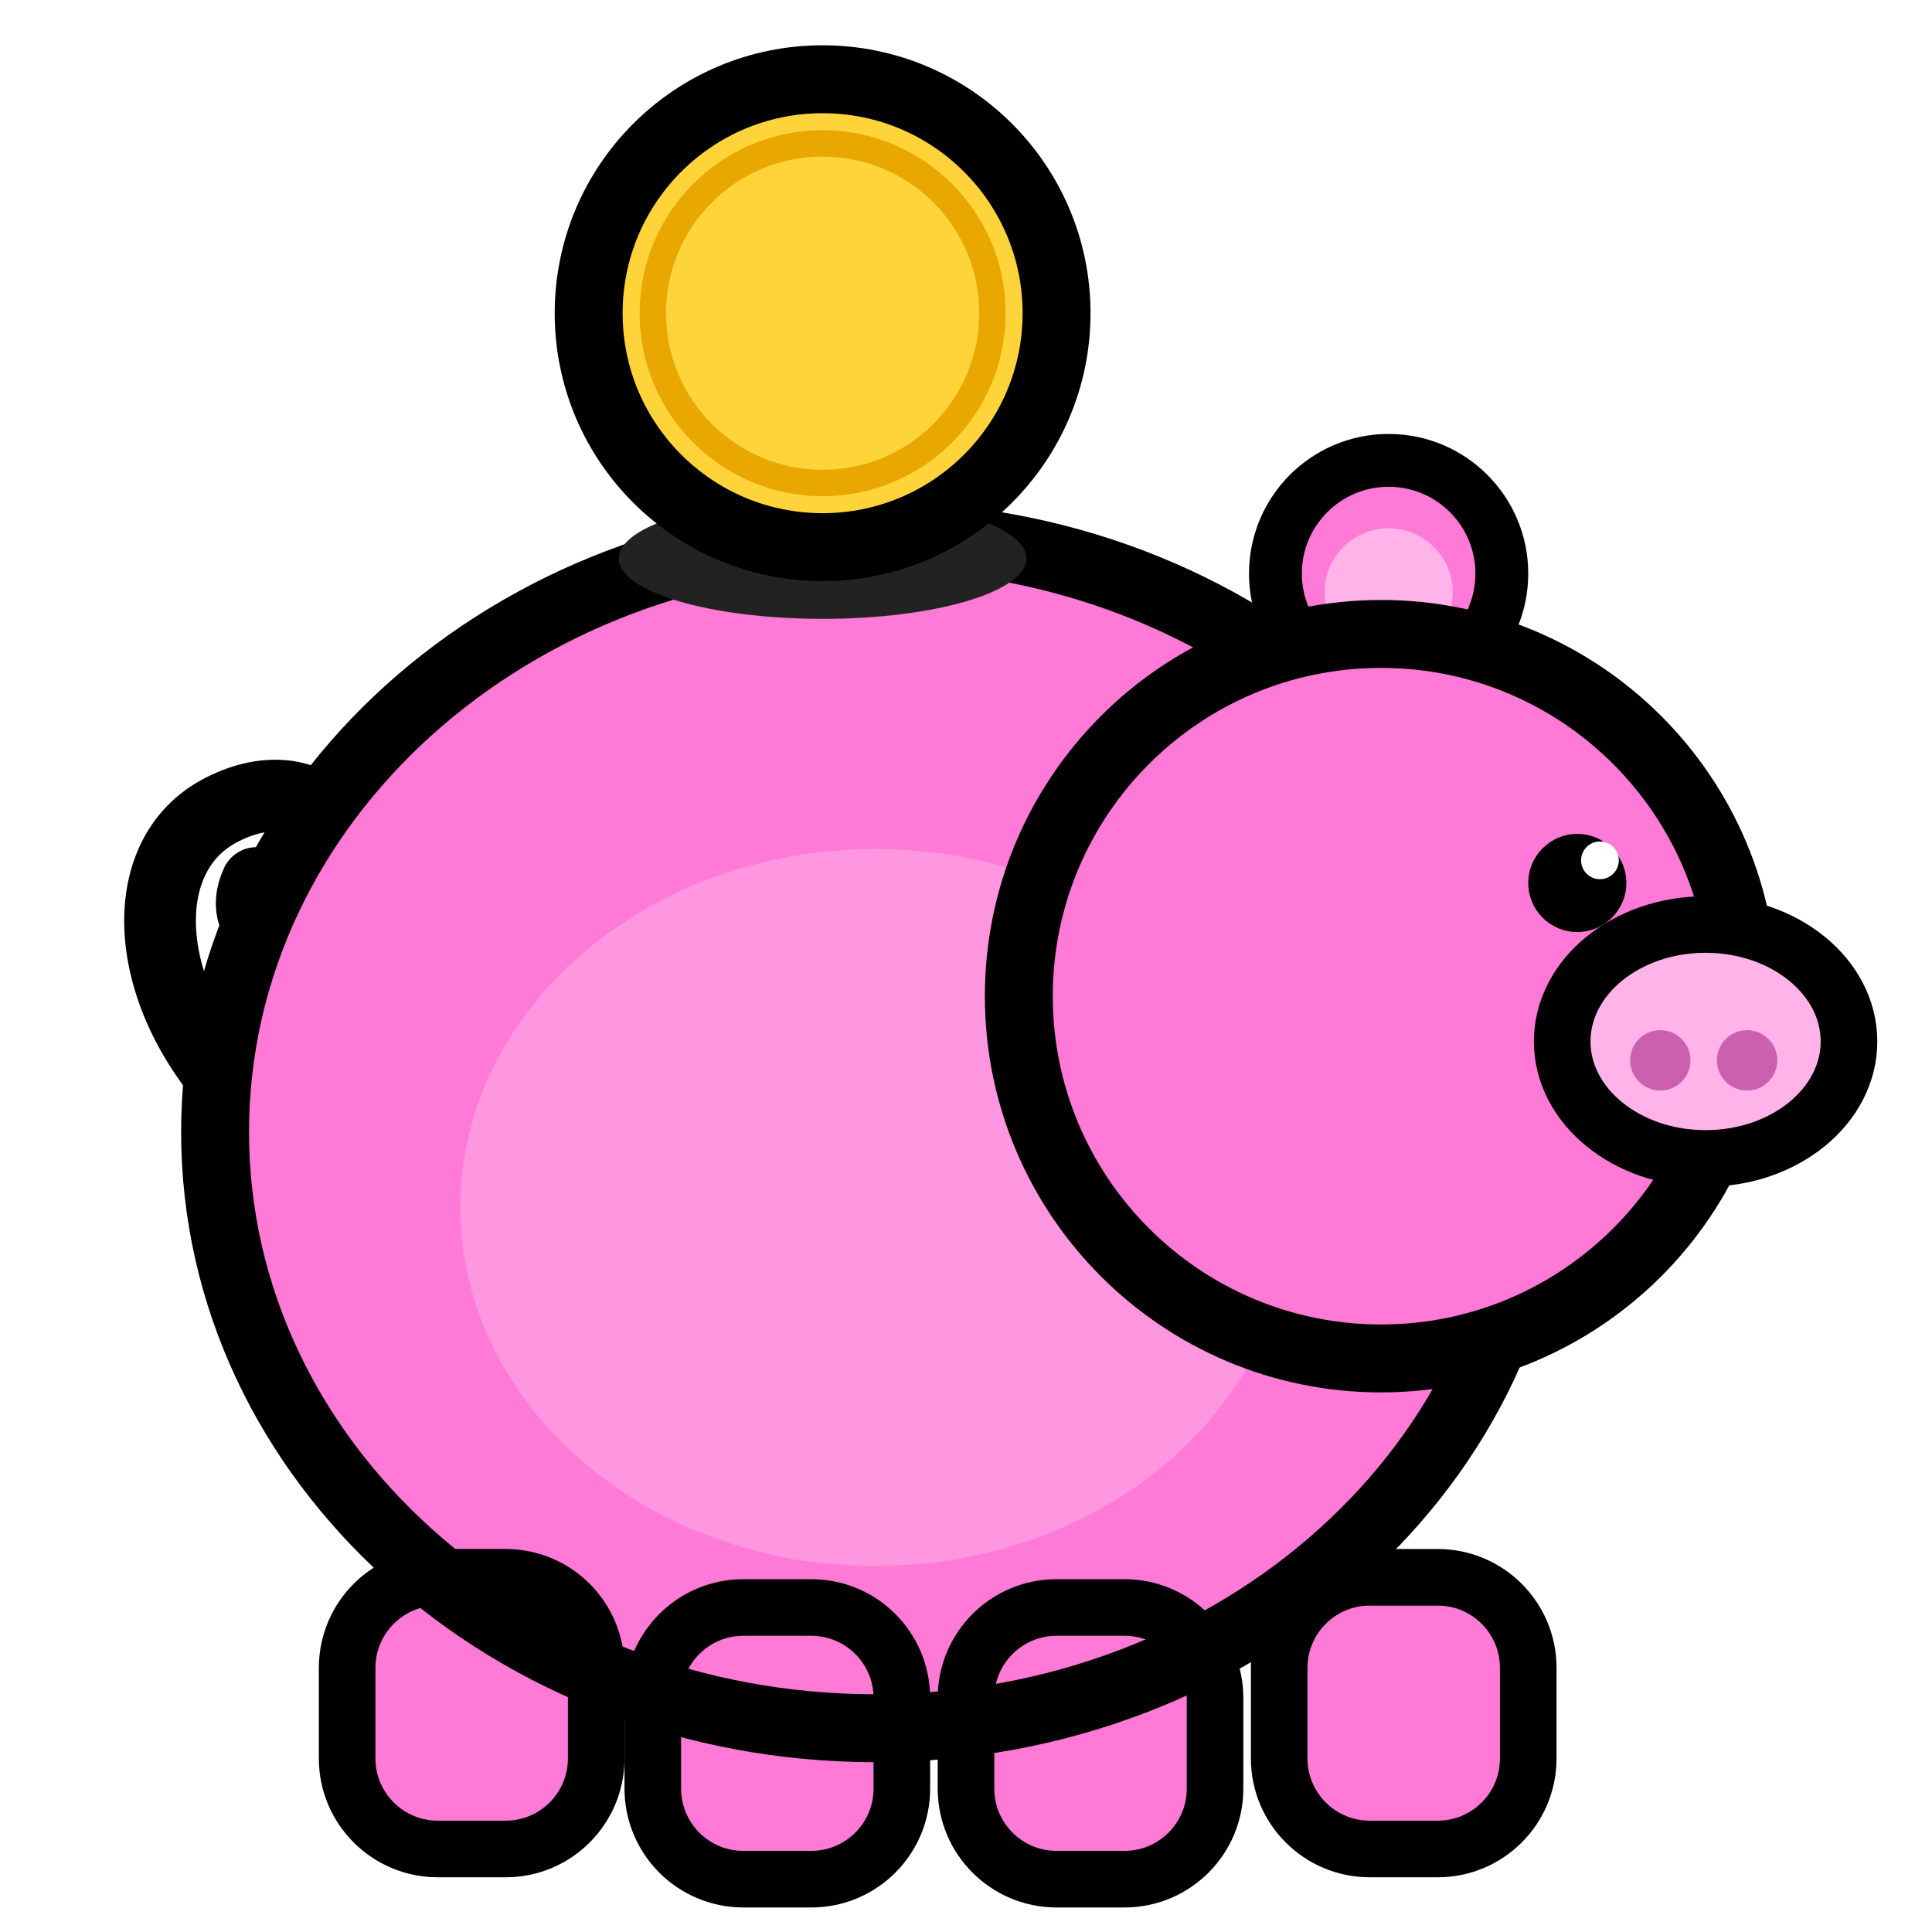
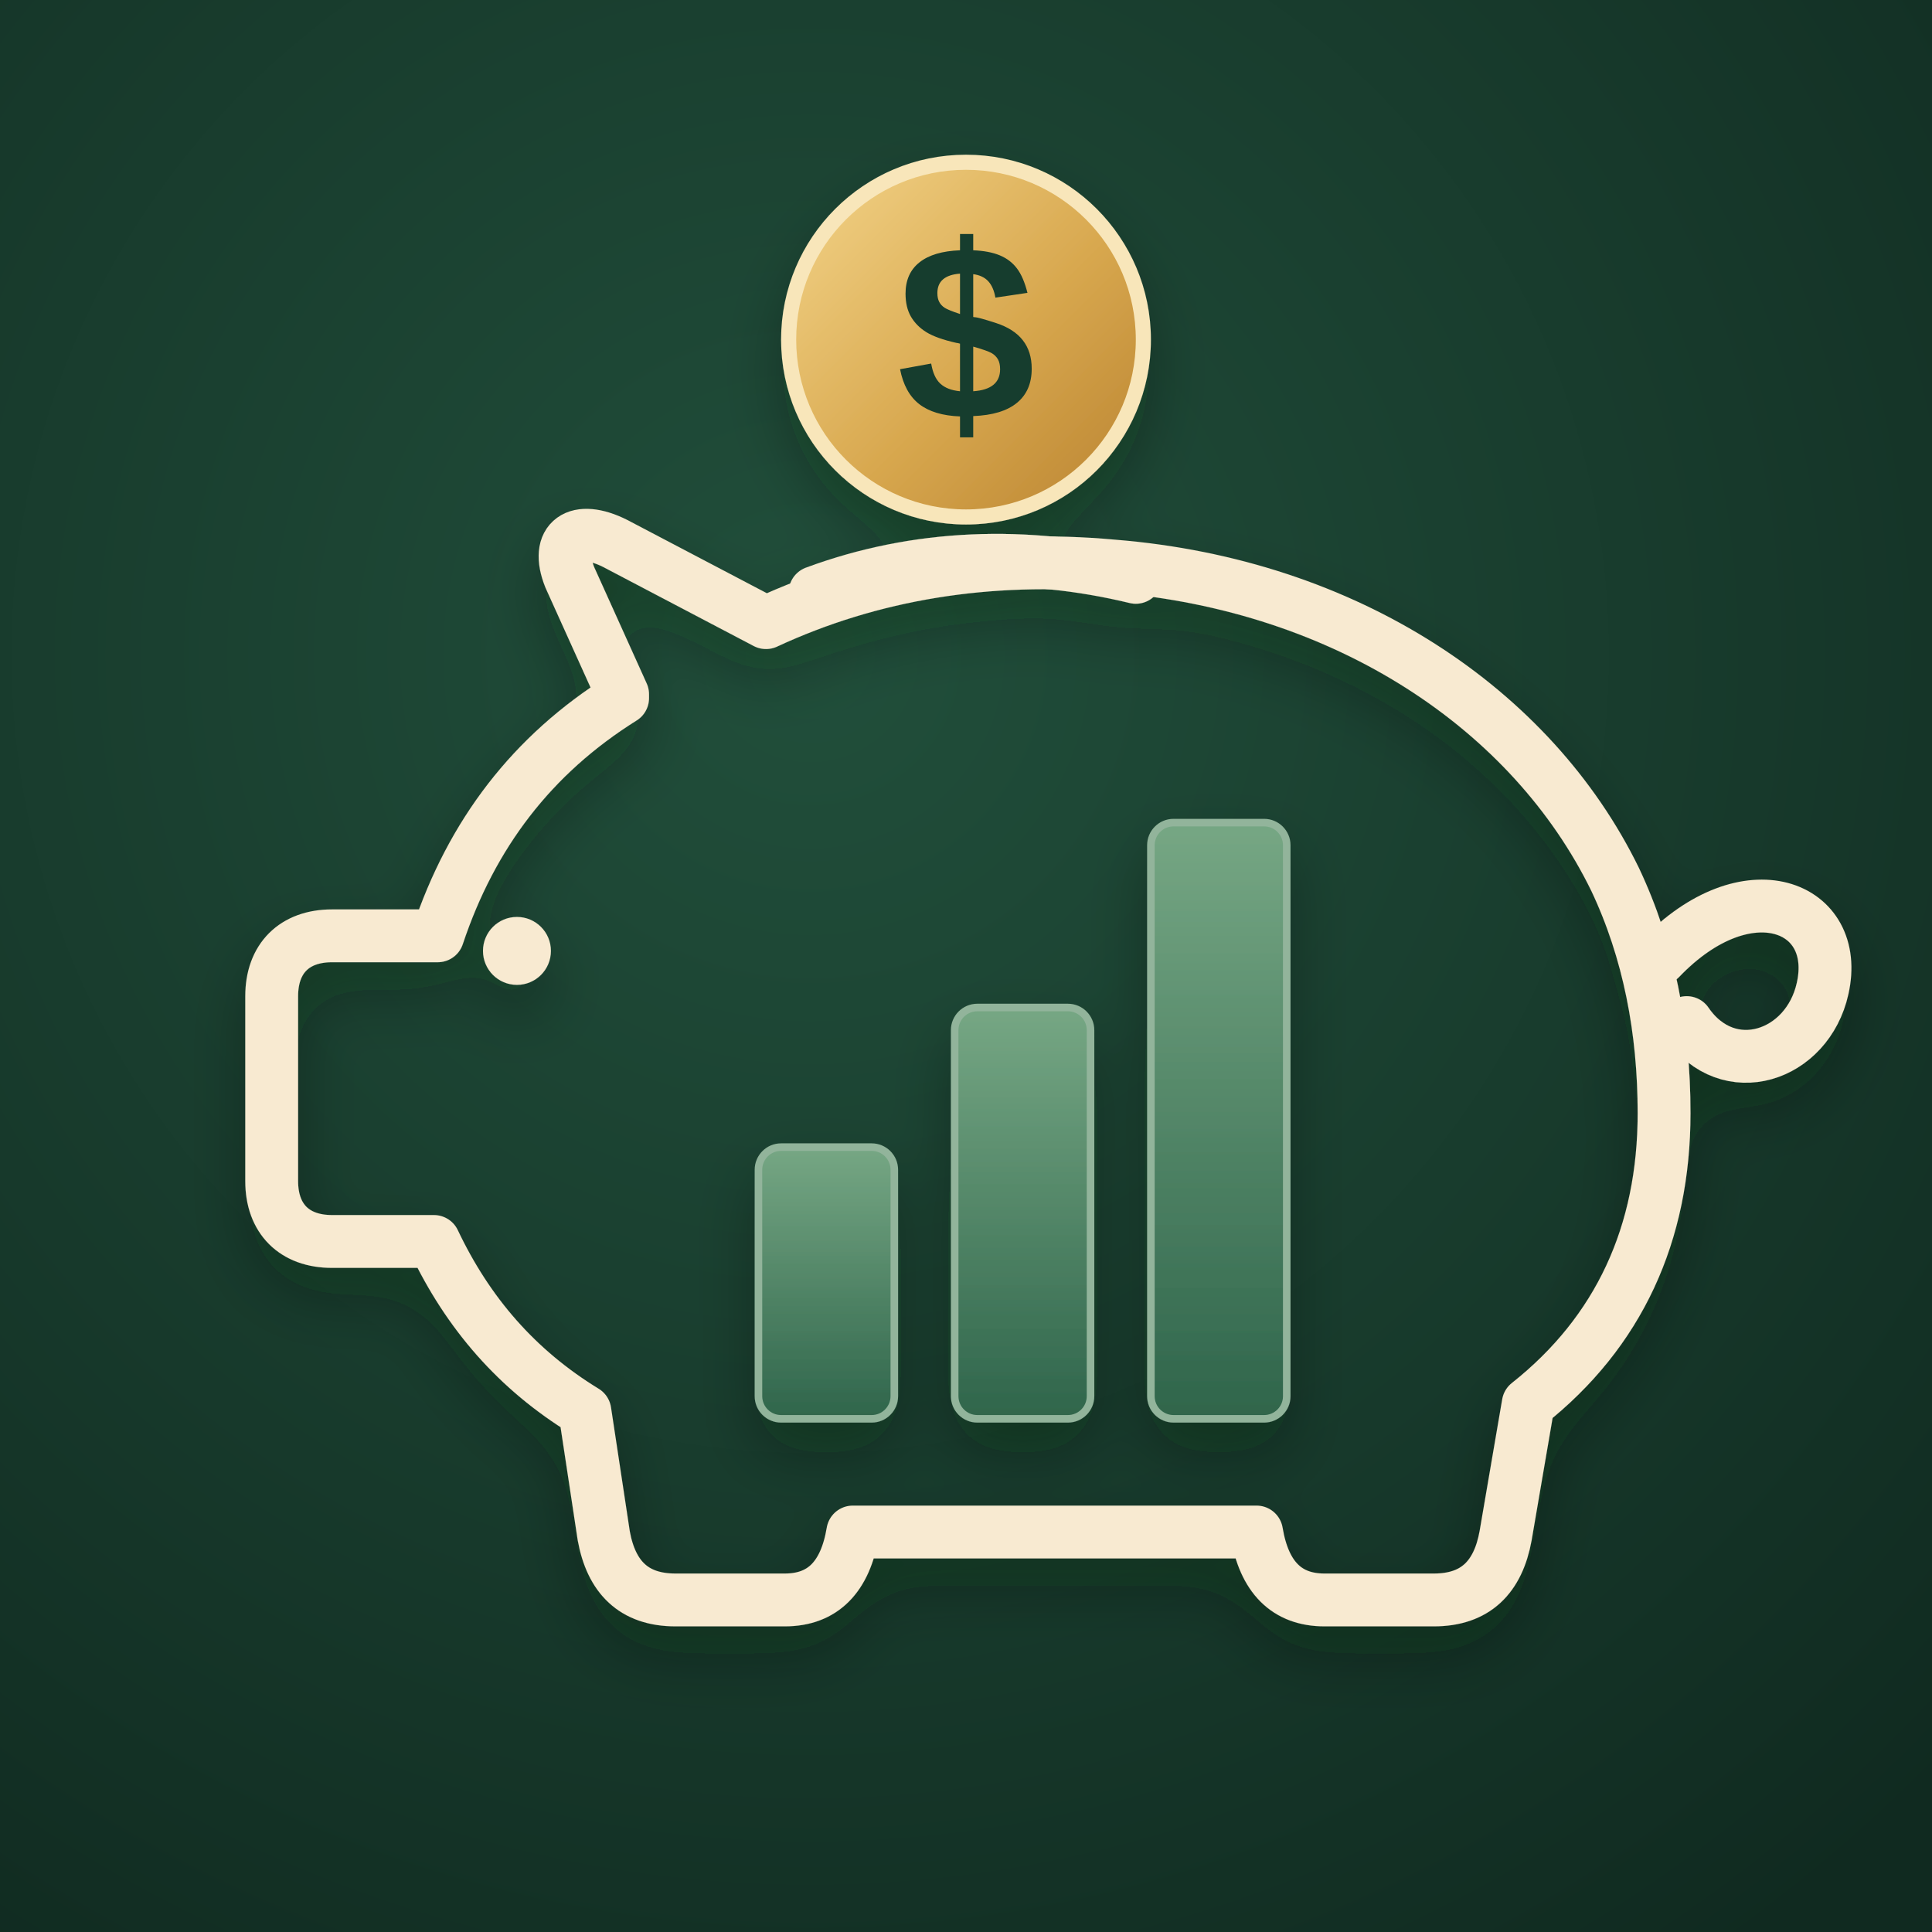
<svg xmlns="http://www.w3.org/2000/svg" viewBox="0 0 512 512">
-   <rect width="512" height="512" fill="white" />
-   <path d="M 68 295 C 38 268 34 228 58 215 C 82 202 100 222 88 240 C 78 254 62 247 68 234" fill="none" stroke="black" stroke-width="19" stroke-linecap="round" stroke-linejoin="round" />
-   <rect x="92" y="418" width="66" height="72" rx="24" fill="#FF79D7" />
-   <rect x="173" y="426" width="66" height="72" rx="24" fill="#FF79D7" />
-   <rect x="256" y="426" width="66" height="72" rx="24" fill="#FF79D7" />
-   <rect x="339" y="418" width="66" height="72" rx="24" fill="#FF79D7" />
-   <ellipse cx="232" cy="300" rx="175" ry="158" fill="#FF79D7" />
-   <ellipse cx="232" cy="320" rx="110" ry="95" fill="#FFB3E8" opacity="0.5" />
-   <ellipse cx="232" cy="300" rx="175" ry="158" fill="none" stroke="black" stroke-width="18" />
-   <circle cx="368" cy="152" r="30" fill="#FF79D7" />
-   <circle cx="368" cy="157" r="17" fill="#FFB3E8" />
-   <circle cx="368" cy="152" r="30" fill="none" stroke="black" stroke-width="14" />
-   <circle cx="366" cy="264" r="96" fill="#FF79D7" />
-   <circle cx="366" cy="264" r="96" fill="none" stroke="black" stroke-width="18" />
-   <ellipse cx="218" cy="148" rx="54" ry="16" fill="#222" />
-   <circle cx="218" cy="83" r="62" fill="#FFD43B" />
-   <circle cx="218" cy="83" r="45" fill="none" stroke="#E8A800" stroke-width="7" />
-   <circle cx="218" cy="83" r="62" fill="none" stroke="black" stroke-width="18" />
-   <ellipse cx="452" cy="276" rx="38" ry="31" fill="#FFB3E8" />
-   <ellipse cx="452" cy="276" rx="38" ry="31" fill="none" stroke="black" stroke-width="15" />
-   <circle cx="440" cy="281" r="8" fill="#CC60B0" />
-   <circle cx="463" cy="281" r="8" fill="#CC60B0" />
-   <circle cx="418" cy="234" r="13" fill="black" />
-   <circle cx="424" cy="228" r="5" fill="white" />
-   <rect x="92" y="418" width="66" height="72" rx="24" fill="none" stroke="black" stroke-width="15" />
-   <rect x="173" y="426" width="66" height="72" rx="24" fill="none" stroke="black" stroke-width="15" />
-   <rect x="256" y="426" width="66" height="72" rx="24" fill="none" stroke="black" stroke-width="15" />
-   <rect x="339" y="418" width="66" height="72" rx="24" fill="none" stroke="black" stroke-width="15" />
+   <defs>
+     <radialGradient id="background" cx="42%" cy="34%" r="82%">
+       <stop offset="0" stop-color="#214f3b" />
+       <stop offset="1" stop-color="#102a20" />
+     </radialGradient>
+     <linearGradient id="gold" x1="0" y1="0" x2="1" y2="1">
+       <stop offset="0" stop-color="#f4d58a" />
+       <stop offset="0.55" stop-color="#d8a84f" />
+       <stop offset="1" stop-color="#b9822f" />
+     </linearGradient>
+     <linearGradient id="bars" x1="0" y1="1" x2="0" y2="0">
+       <stop offset="0" stop-color="#2f654b" />
+       <stop offset="1" stop-color="#76a784" />
+     </linearGradient>
+     <filter id="softShadow" x="-20%" y="-20%" width="140%" height="150%">
+       <feDropShadow dx="0" dy="8" stdDeviation="8" flood-color="#07150f" flood-opacity="0.3" />
+     </filter>
+   </defs>
+   <rect width="512" height="512" fill="url(#background)" />
+   <g filter="url(#softShadow)">
+     <circle cx="256" cy="90" r="47" fill="url(#gold)" stroke="#f8e6ba" stroke-width="4" />
+     <text x="256" y="111" fill="#173d2d" font-family="Arial, Helvetica, sans-serif" font-size="66" font-weight="700" text-anchor="middle">$</text>
+     <g fill="none" stroke="#f8ead1" stroke-width="14" stroke-linecap="round" stroke-linejoin="round">
+       <path d="M165 184l-14-31c-4-10 2-14 12-9l40 21c28-13 59-18 92-15 62 5 111 38 133 83 9 19 13 40 13 62 0 32-12 58-36 77l-6 35c-2 11-8 17-19 17h-29c-10 0-16-6-18-18H226c-2 12-8 18-18 18h-29c-11 0-17-6-19-17l-5-33c-18-11-31-26-40-45H88c-10 0-16-6-16-16v-49c0-10 6-16 16-16h28c9-27 25-48 49-63z" />
+       <path d="M216 157c27-10 56-11 85-4" />
+       <path d="M440 254c23-24 48-14 43 8-4 18-25 25-36 9" />
+     </g>
+     <circle cx="137" cy="252" r="9" fill="#f8ead1" />
+     <g fill="url(#bars)" stroke="#92b49b" stroke-width="2">
+       <rect x="201" y="304" width="36" height="72" rx="6" />
+       <rect x="253" y="267" width="36" height="109" rx="6" />
+       <rect x="305" y="218" width="36" height="158" rx="6" />
+     </g>
+   </g>
</svg>
